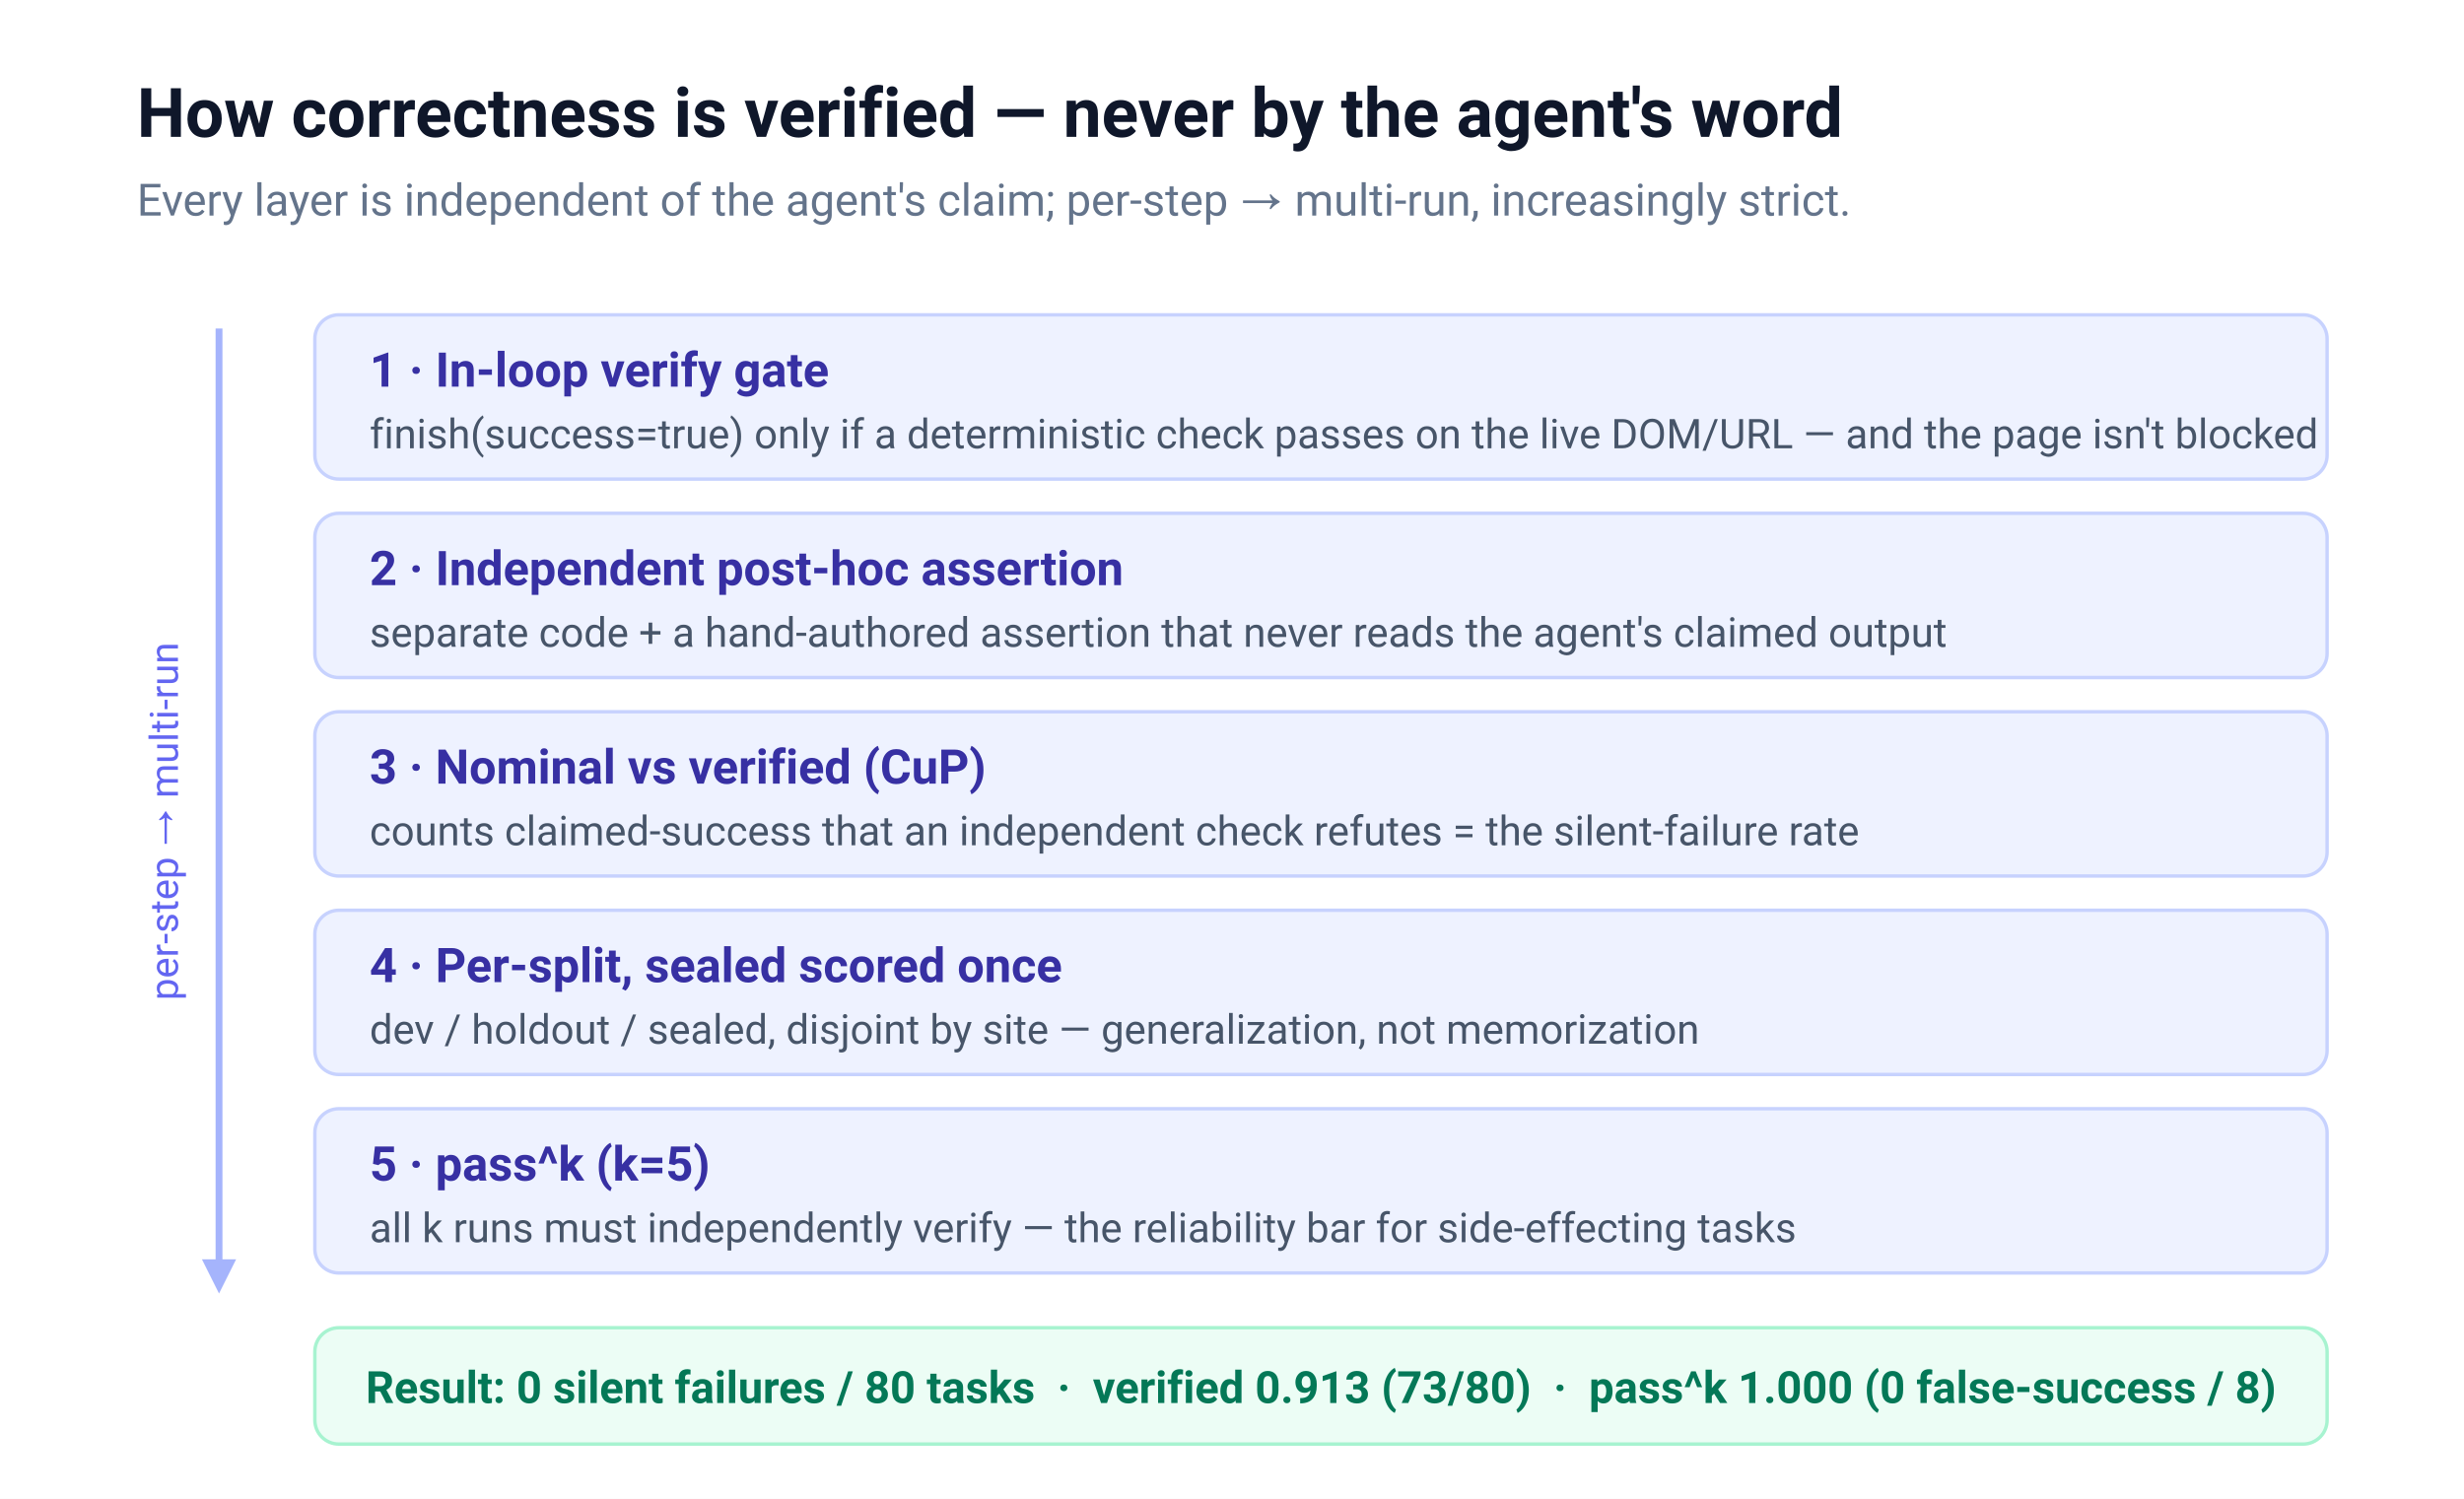
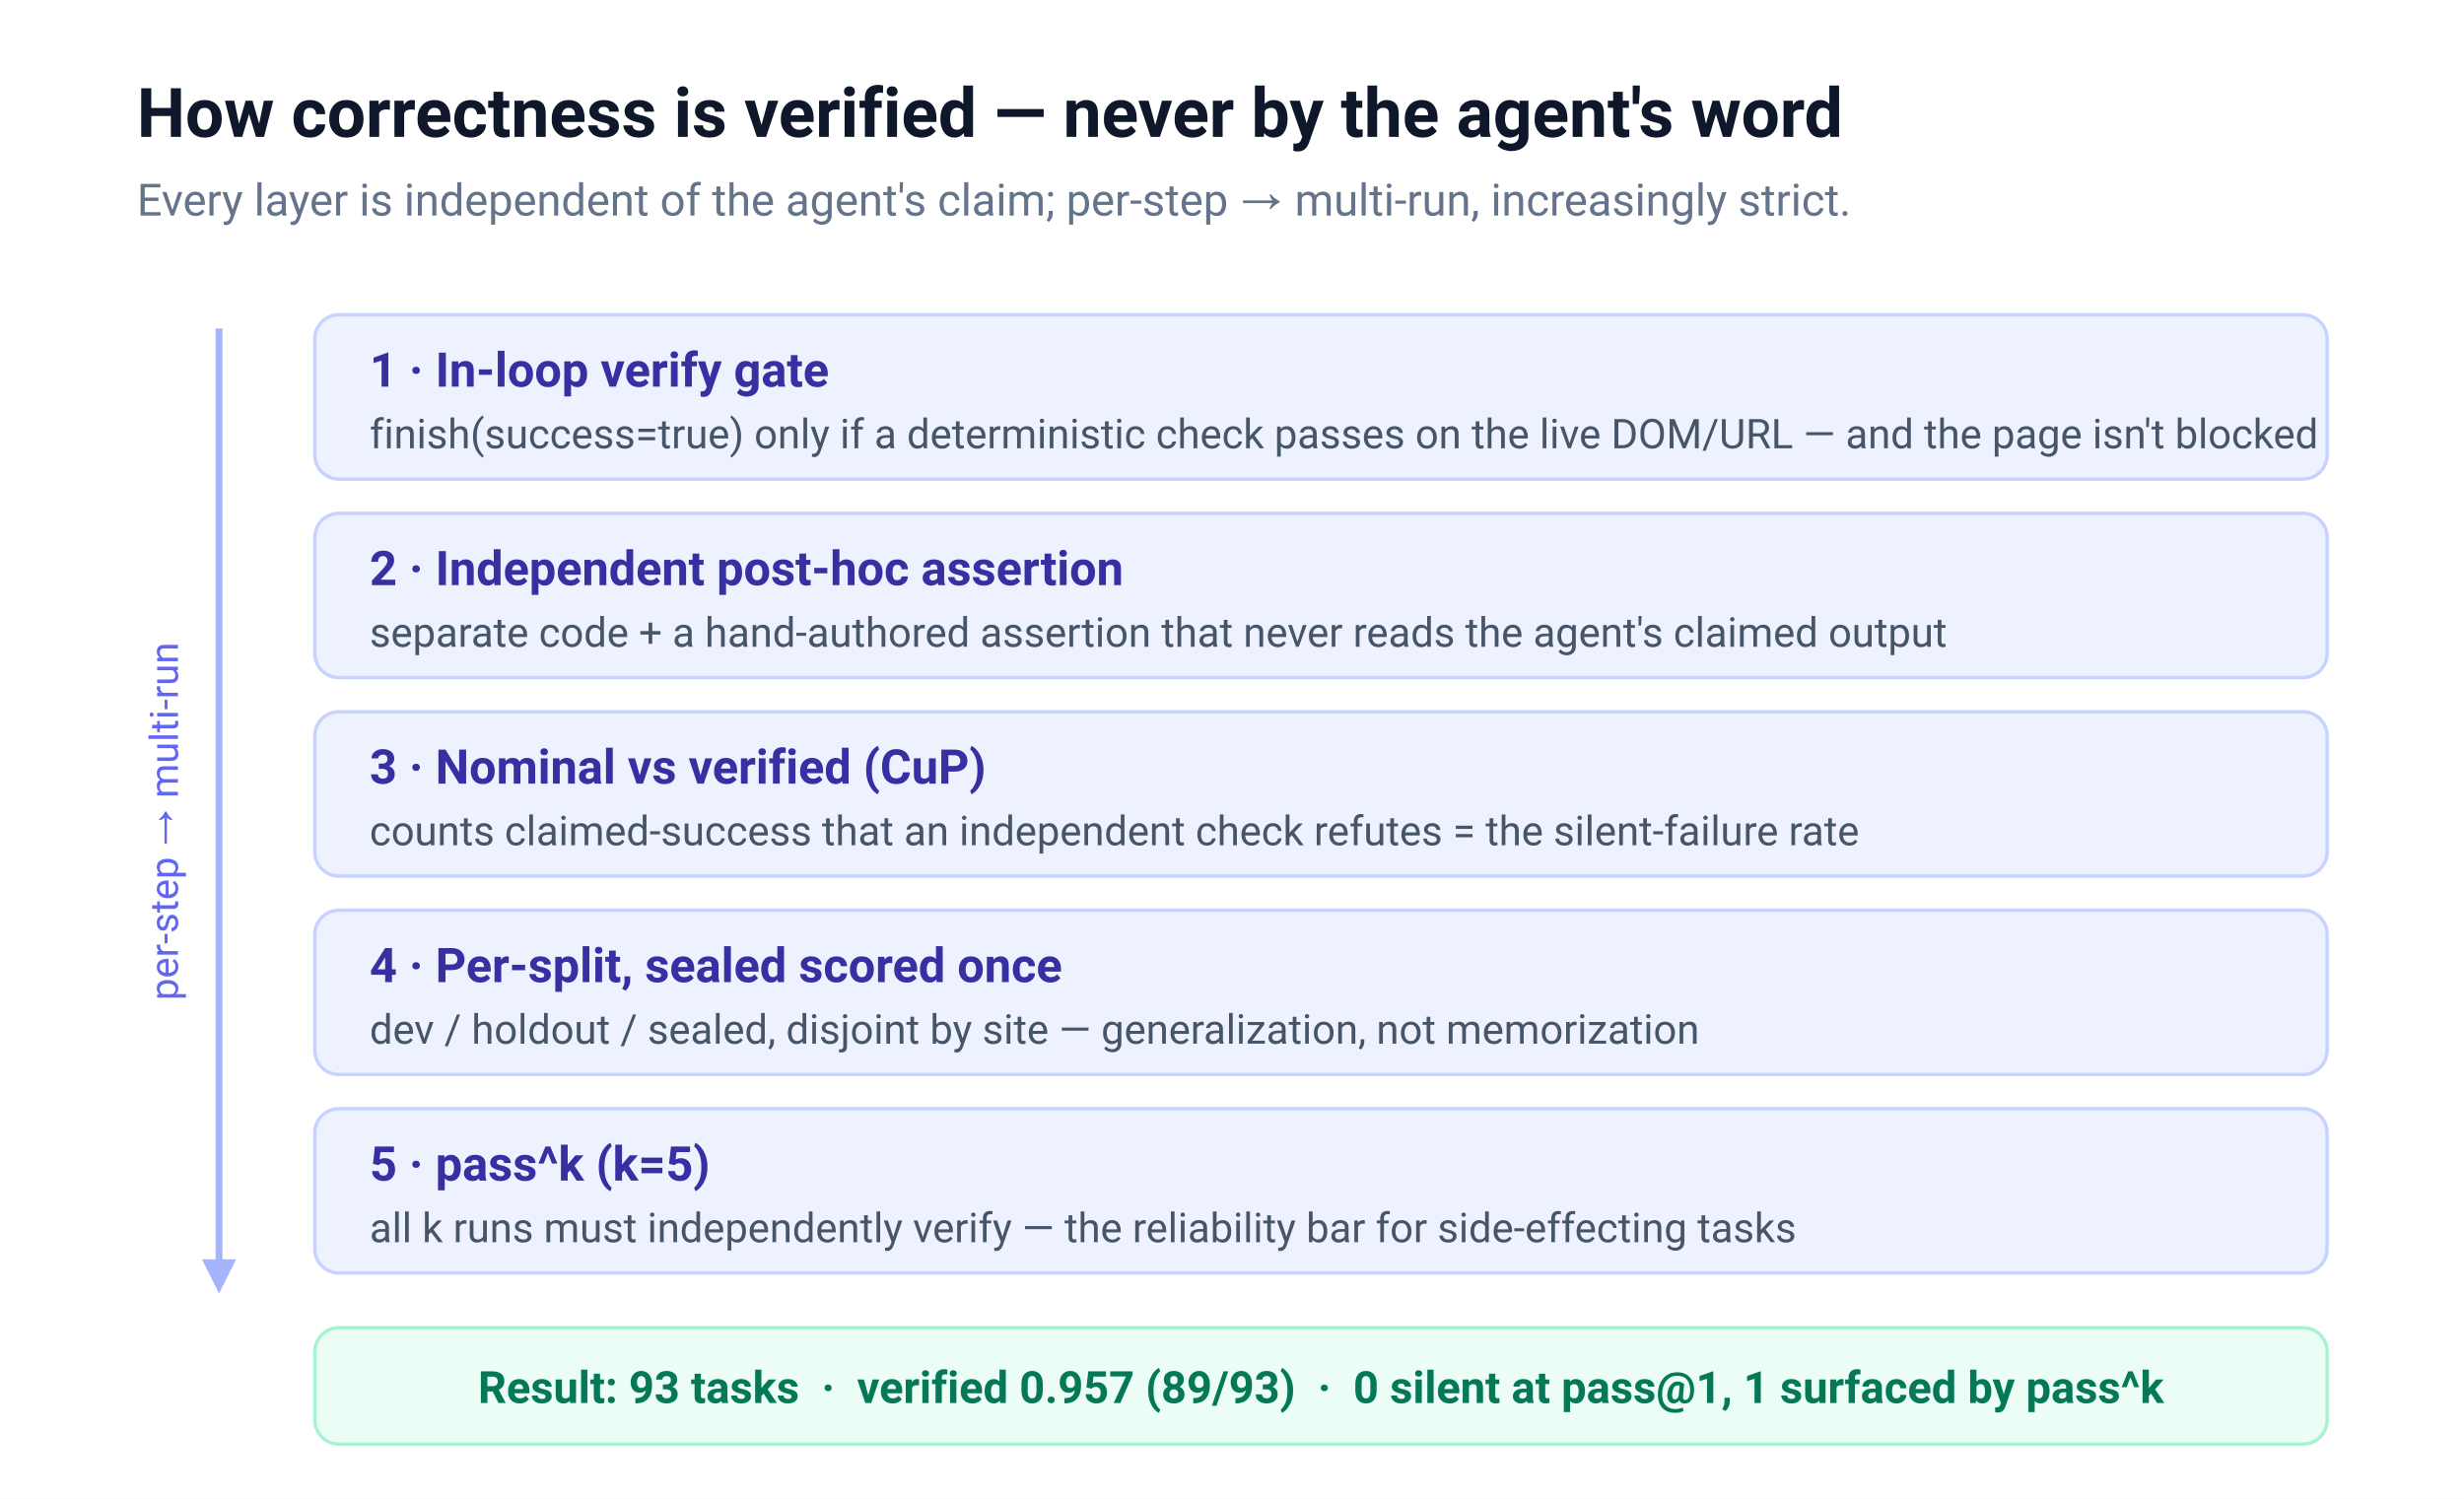
<svg xmlns="http://www.w3.org/2000/svg" viewBox="0 0 720 438" font-family="-apple-system,Segoe UI,Roboto,Helvetica,Arial,sans-serif">
  <rect width="720" height="438" fill="#ffffff" />
  <text x="40" y="40" font-size="20" font-weight="700" fill="#0f172a">How correctness is verified — never by the agent's word</text>
  <text x="40" y="63" font-size="13" fill="#64748b">Every layer is independent of the agent's claim; per-step → multi-run, increasingly strict.</text>
  <line x1="64" y1="96" x2="64" y2="372" stroke="#a5b4fc" stroke-width="2" />
  <polygon points="64,378 59,368 69,368" fill="#a5b4fc" />
  <text x="52" y="240" font-size="11.5" fill="#6366f1" transform="rotate(-90 52 240)" text-anchor="middle">per-step → multi-run</text>
  <g>
    <rect x="92" y="92" width="588" height="48" rx="7" fill="#eef2ff" stroke="#c7d2fe" />
    <text x="108" y="113" font-size="14" font-weight="700" fill="#3730a3">1 · In-loop verify gate</text>
    <text x="108" y="131" font-size="12" fill="#475569">finish(success=true) only if a deterministic check passes on the live DOM/URL — and the page isn't blocked</text>
    <rect x="92" y="150" width="588" height="48" rx="7" fill="#eef2ff" stroke="#c7d2fe" />
    <text x="108" y="171" font-size="14" font-weight="700" fill="#3730a3">2 · Independent post-hoc assertion</text>
    <text x="108" y="189" font-size="12" fill="#475569">separate code + a hand-authored assertion that never reads the agent's claimed output</text>
    <rect x="92" y="208" width="588" height="48" rx="7" fill="#eef2ff" stroke="#c7d2fe" />
    <text x="108" y="229" font-size="14" font-weight="700" fill="#3730a3">3 · Nominal vs verified (CuP)</text>
    <text x="108" y="247" font-size="12" fill="#475569">counts claimed-success that an independent check refutes = the silent-failure rate</text>
    <rect x="92" y="266" width="588" height="48" rx="7" fill="#eef2ff" stroke="#c7d2fe" />
    <text x="108" y="287" font-size="14" font-weight="700" fill="#3730a3">4 · Per-split, sealed scored once</text>
    <text x="108" y="305" font-size="12" fill="#475569">dev / holdout / sealed, disjoint by site — generalization, not memorization</text>
    <rect x="92" y="324" width="588" height="48" rx="7" fill="#eef2ff" stroke="#c7d2fe" />
    <text x="108" y="345" font-size="14" font-weight="700" fill="#3730a3">5 · pass^k (k=5)</text>
    <text x="108" y="363" font-size="12" fill="#475569">all k runs must independently verify — the reliability bar for side-effecting tasks</text>
  </g>
  <rect x="92" y="388" width="588" height="34" rx="7" fill="#ecfdf5" stroke="#a7f3d0" />
-   <text x="386" y="410" font-size="13" font-weight="700" fill="#047857" text-anchor="middle">Result: 0 silent failures / 80 tasks  ·  verified 0.913 (73/80)  ·  pass^k 1.000 (0 false-success / 8)</text>
+   <text x="386" y="410" font-size="13" font-weight="700" fill="#047857" text-anchor="middle">Result: 93 tasks  ·  verified 0.957 (89/93)  ·  0 silent at pass@1, 1 surfaced by pass^k</text>
</svg>
